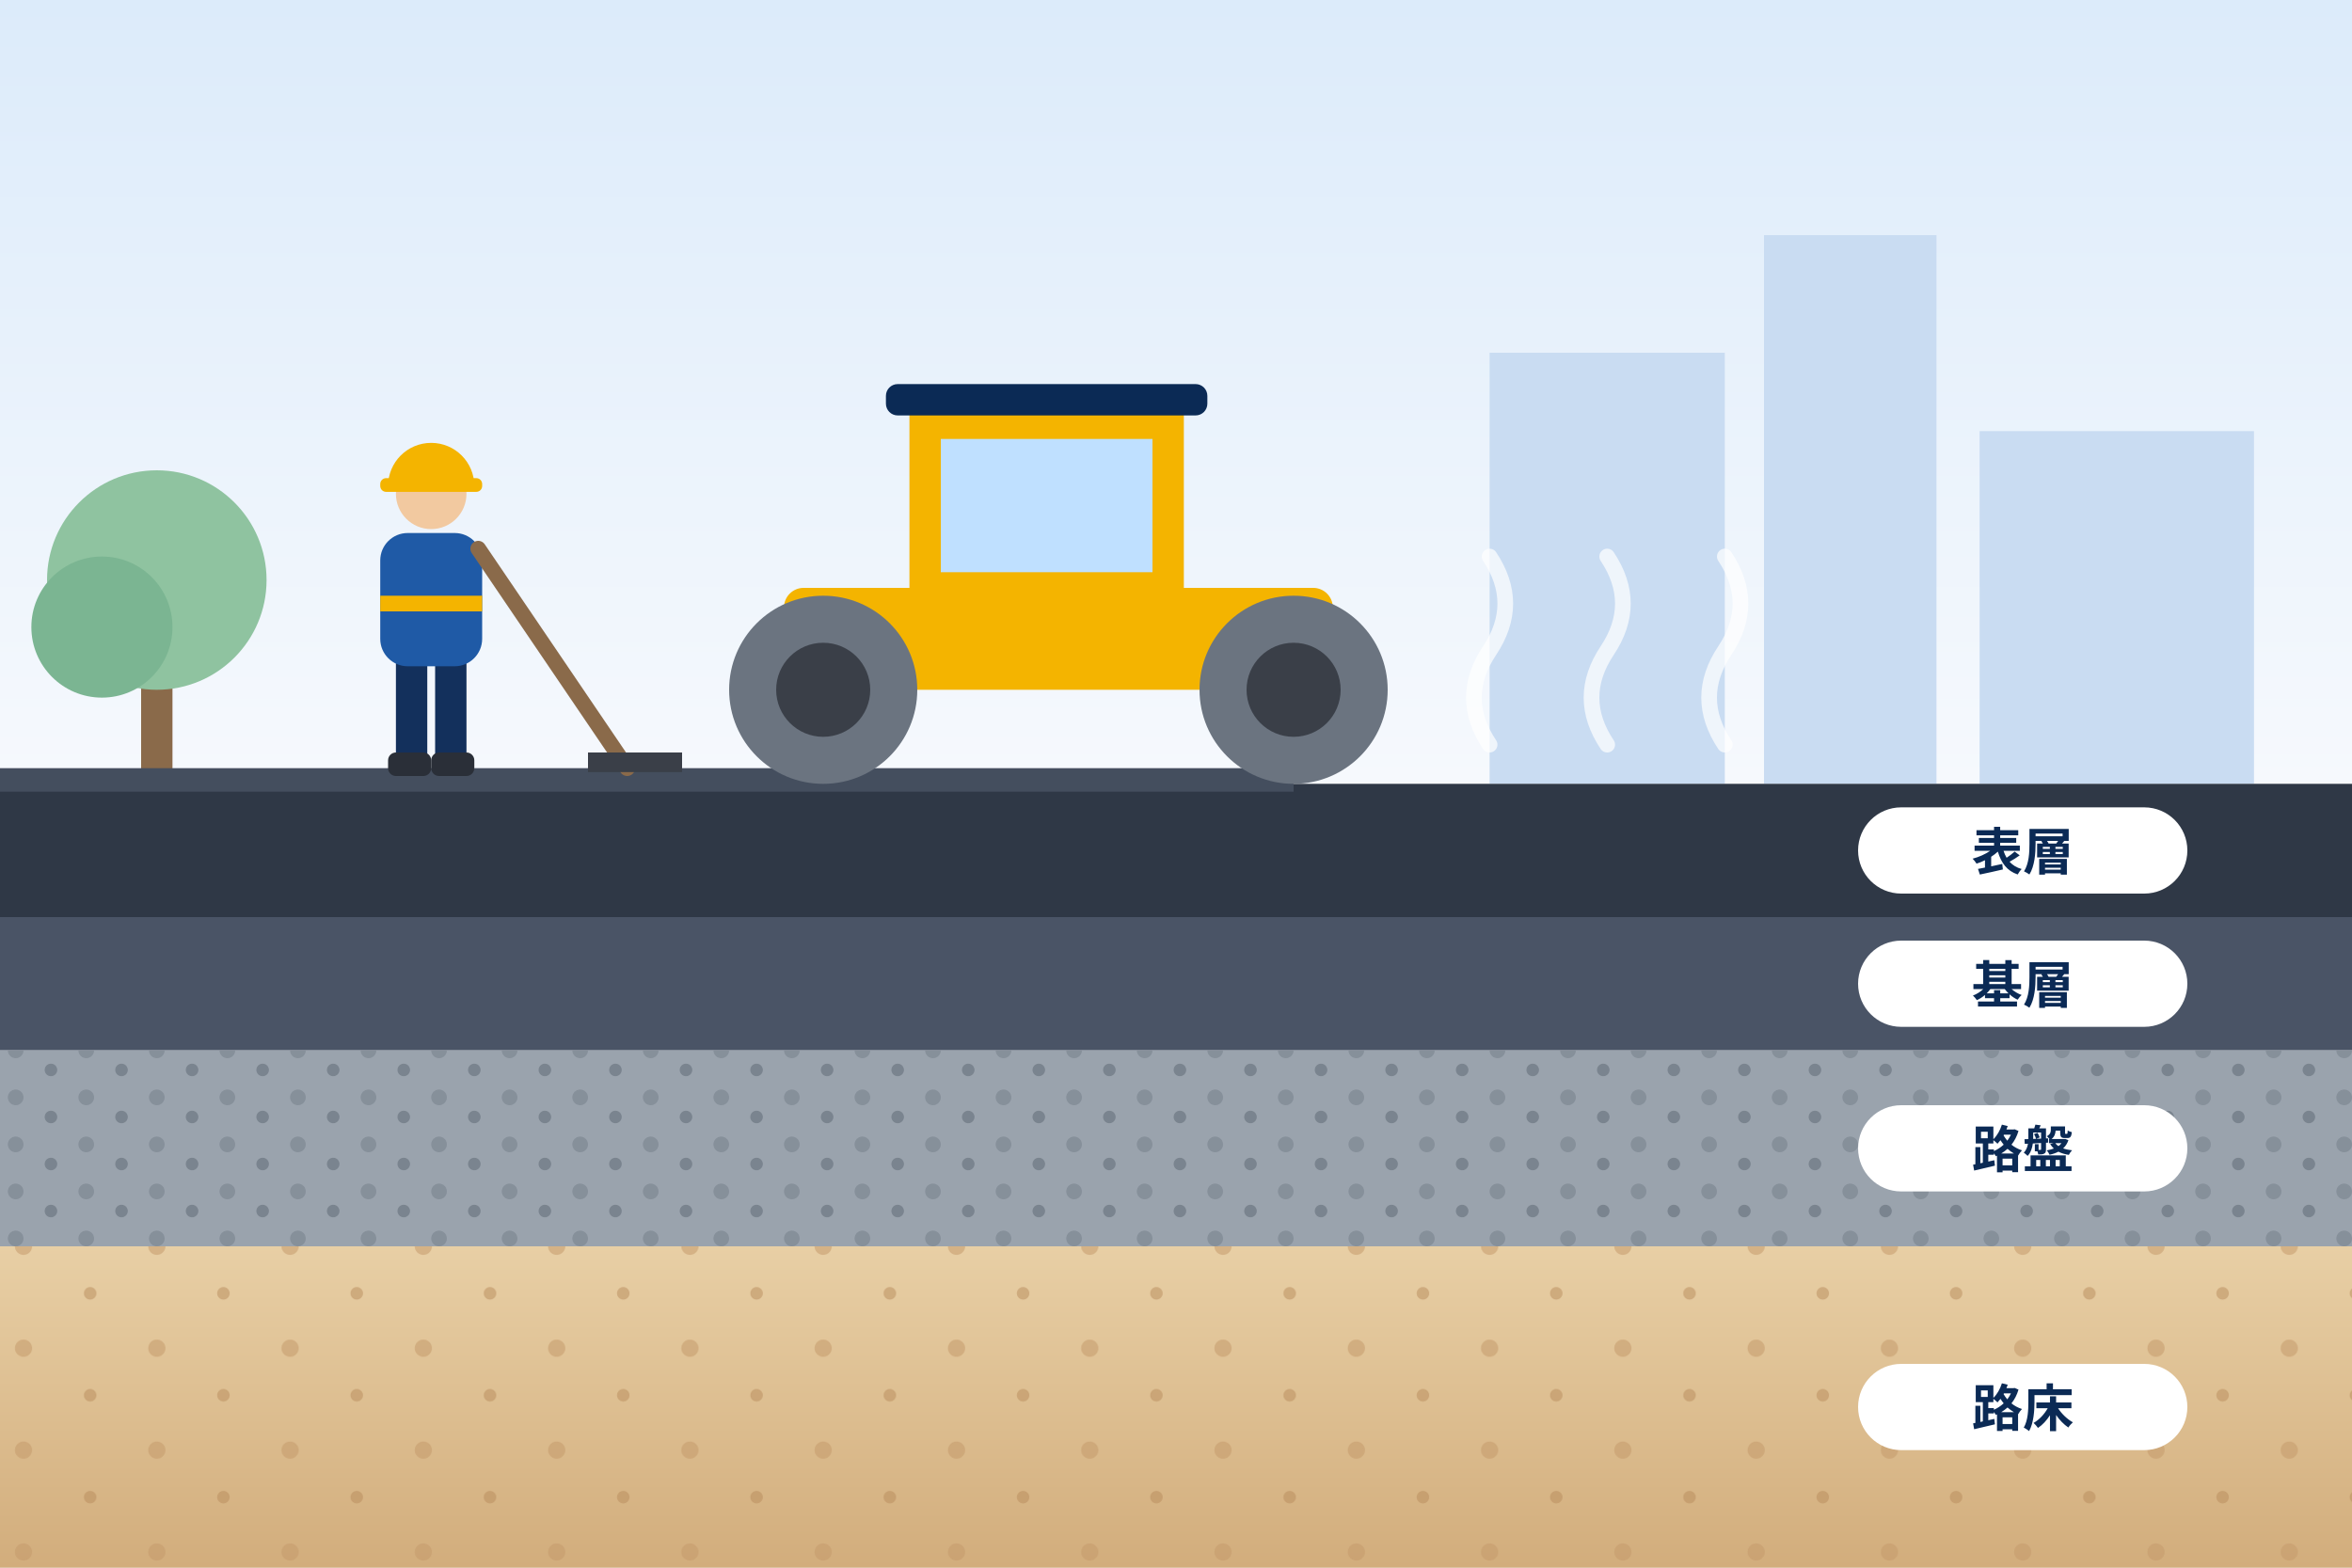
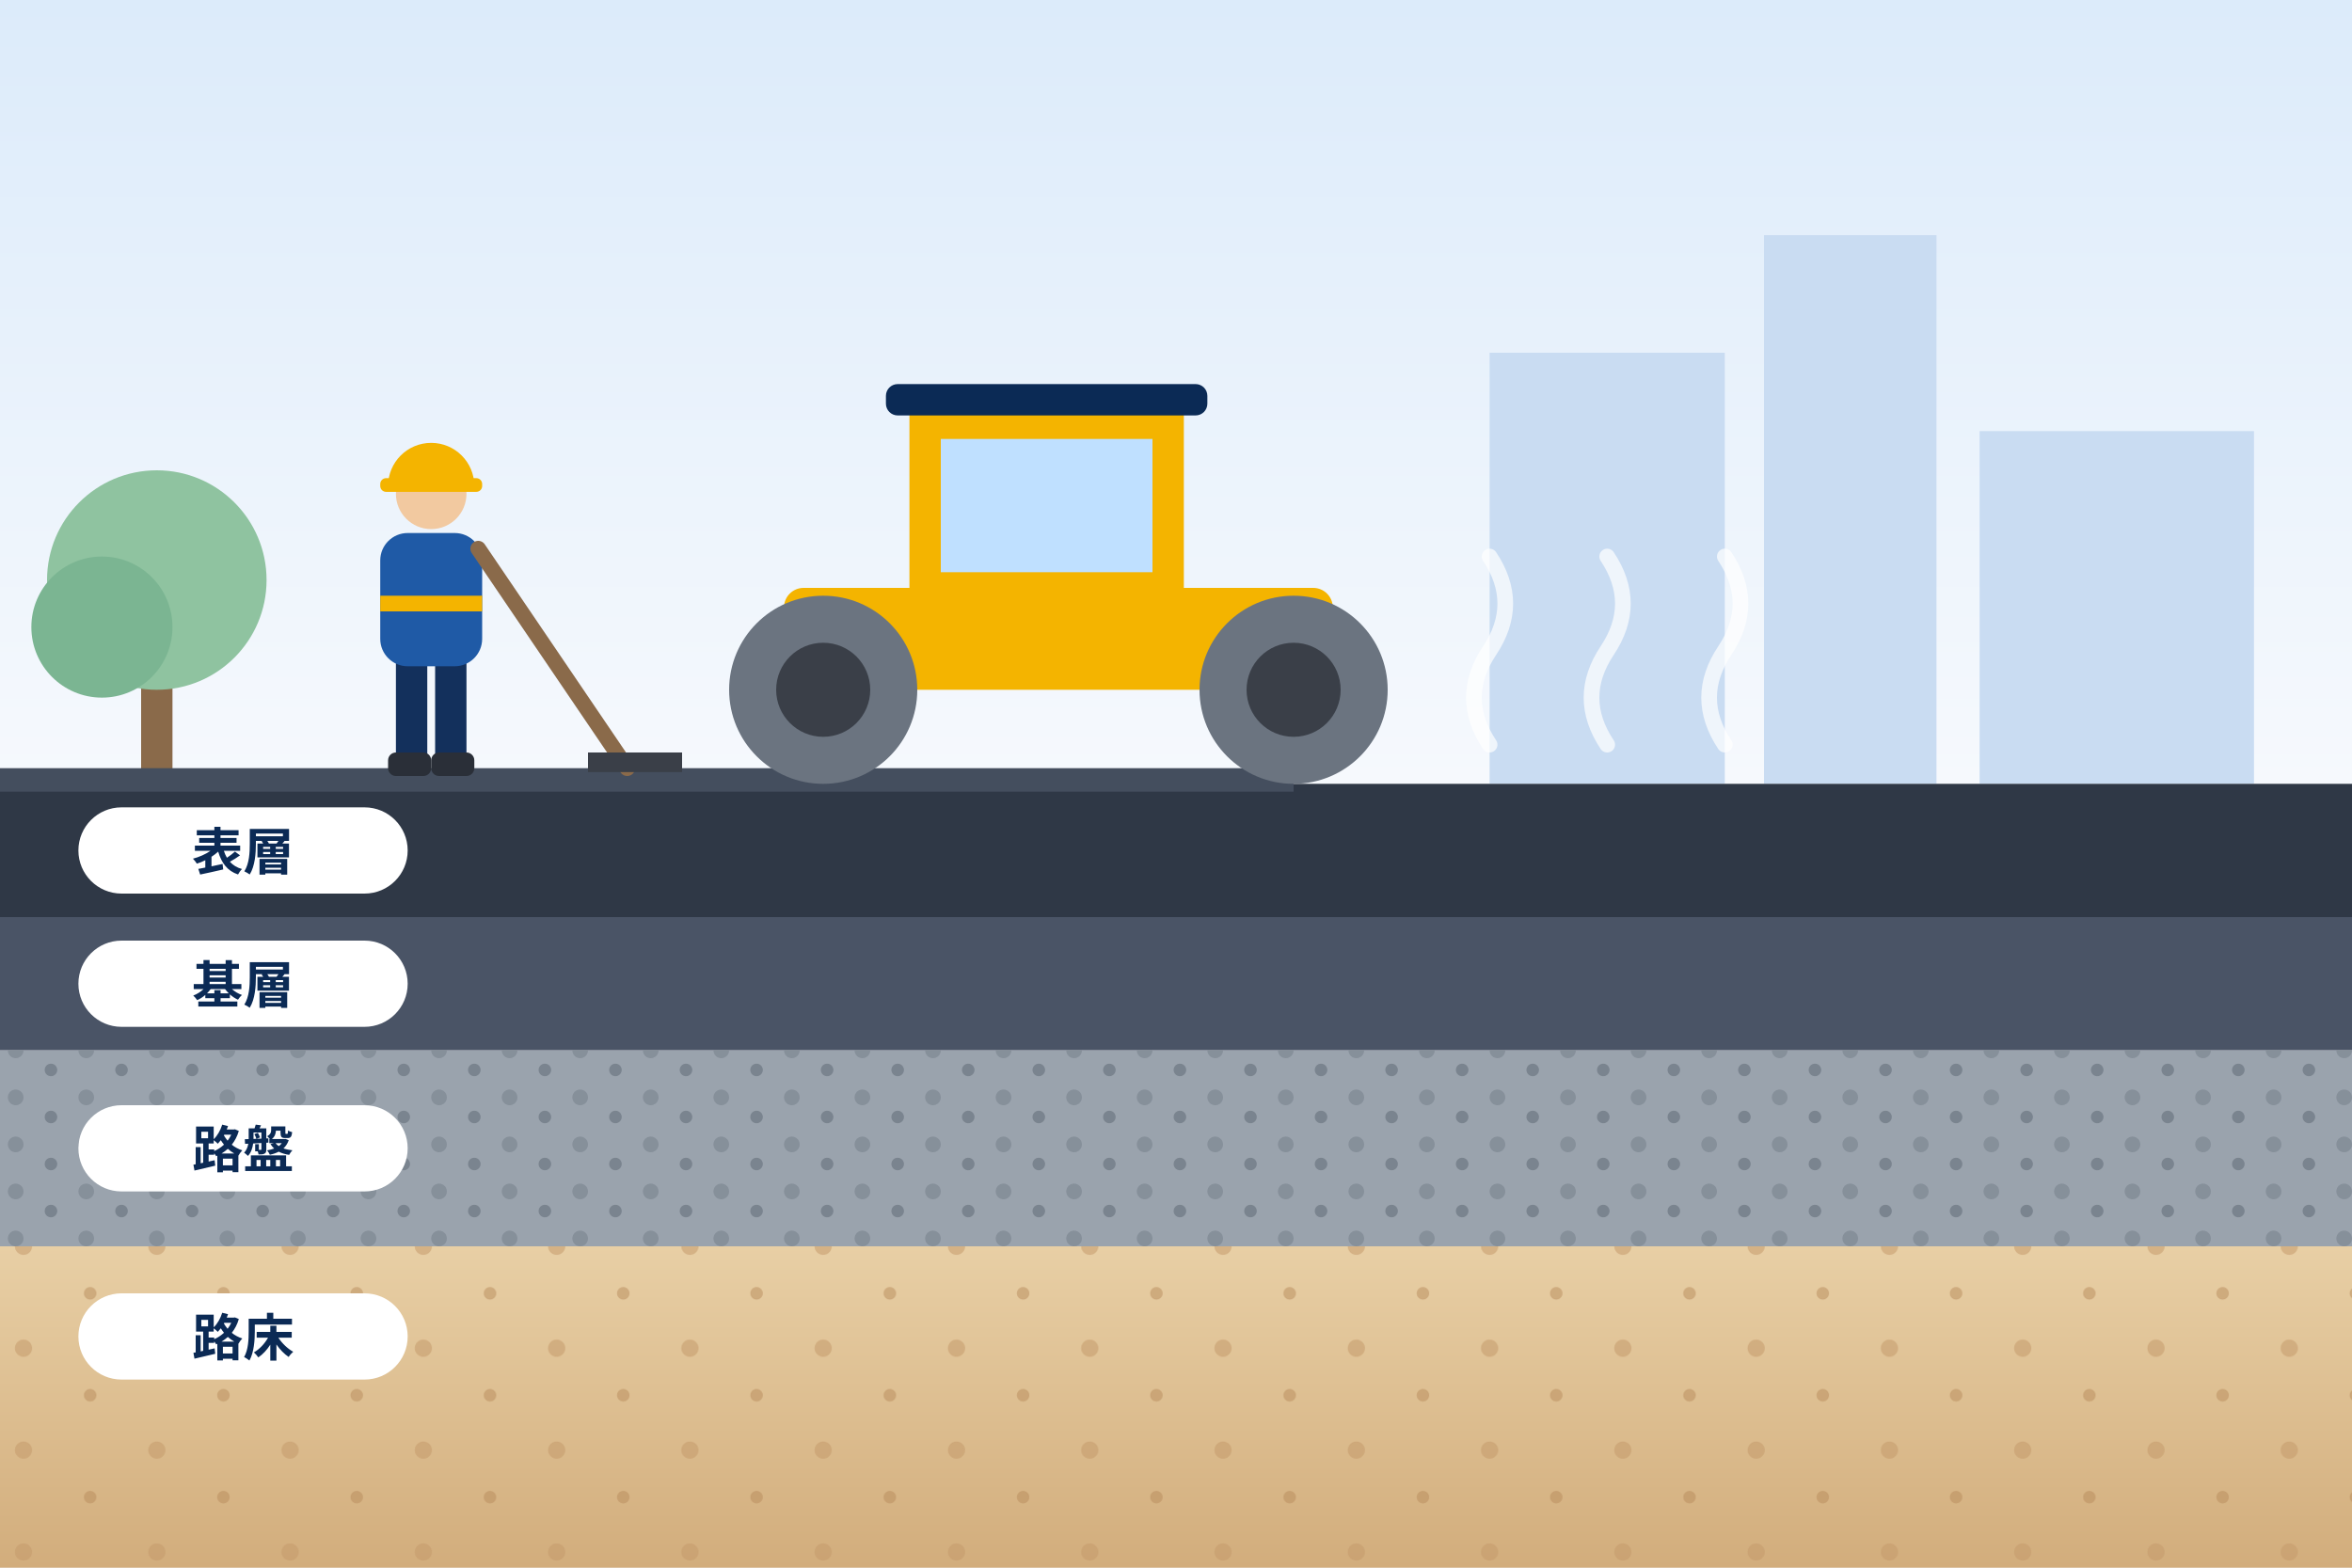
<svg xmlns="http://www.w3.org/2000/svg" viewBox="0 0 600 400">
  <style>.steam{animation:s 3s ease-in-out infinite}@keyframes s{0%,100%{opacity:.2;transform:translateY(4px)}50%{opacity:.8;transform:translateY(-4px)}}@media (prefers-reduced-motion:reduce){.steam{animation:none}}</style>
  <defs>
    <linearGradient id="sky" x1="0" y1="0" x2="0" y2="1">
      <stop offset="0" stop-color="#dcebfa" />
      <stop offset="1" stop-color="#f6f9fd" />
    </linearGradient>
    <linearGradient id="soil" x1="0" y1="0" x2="0" y2="1">
      <stop offset="0" stop-color="#e8cfa5" />
      <stop offset="1" stop-color="#d2ad7c" />
    </linearGradient>
    <pattern id="dots" width="34" height="26" patternUnits="userSpaceOnUse">
      <circle cx="6" cy="6" r="2.2" fill="#c49a6c" opacity=".55" />
      <circle cx="23" cy="18" r="1.6" fill="#b88b5c" opacity=".5" />
    </pattern>
    <pattern id="gravel" width="18" height="12" patternUnits="userSpaceOnUse">
      <circle cx="4" cy="4" r="2" fill="#7d8792" />
      <circle cx="13" cy="9" r="1.6" fill="#6c7681" />
    </pattern>
    <g id="worker">
      <rect x="-9" y="52" width="8" height="30" rx="3" fill="#13305c" />
      <rect x="1" y="52" width="8" height="30" rx="3" fill="#13305c" />
      <rect x="-11" y="78" width="11" height="6" rx="2" fill="#2a2f38" />
      <rect x="0" y="78" width="11" height="6" rx="2" fill="#2a2f38" />
      <rect x="-13" y="22" width="26" height="34" rx="7" fill="#1f5aa6" />
      <rect x="-13" y="38" width="26" height="4" fill="#f4b400" />
      <circle cx="0" cy="12" r="9" fill="#f2c9a0" />
      <path d="M-11 10a11 11 0 0 1 22 0z" fill="#f4b400" />
      <rect x="-13" y="8" width="26" height="3.5" rx="1.5" fill="#f4b400" />
    </g>
    <g id="cone">
      <path d="M-10 0 L-3 -30 L3 -30 L10 0z" fill="#f08a24" />
      <path d="M-7 -12 L7 -12 L5.6 -18 L-5.6 -18z" fill="#fff" />
      <rect x="-13" y="-3" width="26" height="4" rx="1" fill="#3a3f48" />
    </g>
    <g id="tree">
      <rect x="-4" y="-30" width="8" height="30" fill="#8a6a4a" />
      <circle cx="0" cy="-52" r="28" fill="#8fc3a0" />
      <circle cx="-14" cy="-40" r="18" fill="#7bb592" />
    </g>
  </defs>
  <rect width="600" height="200" fill="url(#sky)" />
  <g fill="#c9dcf2">
    <rect x="380" y="90" width="60" height="110" />
    <rect x="450" y="60" width="44" height="140" />
    <rect x="505" y="110" width="70" height="90" />
  </g>
  <use href="#tree" x="40" y="200" />
  <rect y="200" width="600" height="34" fill="#2f3846" />
  <rect y="234" width="600" height="34" fill="#4a5466" />
  <rect y="268" width="600" height="50" fill="#9aa3ad" />
  <rect y="268" width="600" height="50" fill="url(#gravel)" opacity=".7" />
  <rect y="318" width="600" height="82" fill="url(#soil)" />
  <rect y="318" width="600" height="82" fill="url(#dots)" />
  <rect x="0" y="196" width="330" height="6" fill="#444e5e" />
  <g font-family="sans-serif" font-size="13" font-weight="700" text-anchor="middle">
-     <rect x="474" y="206" width="84" height="22" rx="11" fill="#fff" />
-     <text x="516" y="222" fill="#0b2a55">表層</text>
-     <rect x="474" y="240" width="84" height="22" rx="11" fill="#fff" />
-     <text x="516" y="256" fill="#0b2a55">基層</text>
-     <rect x="474" y="282" width="84" height="22" rx="11" fill="#fff" />
-     <text x="516" y="298" fill="#0b2a55">路盤</text>
-     <rect x="474" y="348" width="84" height="22" rx="11" fill="#fff" />
-     <text x="516" y="364" fill="#0b2a55">路床</text>
+     <rect x="20" y="206" width="84" height="22" rx="11" fill="#fff" />
+     <text x="62" y="222" fill="#0b2a55">表層</text>
+     <rect x="20" y="240" width="84" height="22" rx="11" fill="#fff" />
+     <text x="62" y="256" fill="#0b2a55">基層</text>
+     <rect x="20" y="282" width="84" height="22" rx="11" fill="#fff" />
+     <text x="62" y="298" fill="#0b2a55">路盤</text>
+     <rect x="20" y="330" width="84" height="22" rx="11" fill="#fff" />
+     <text x="62" y="346" fill="#0b2a55">路床</text>
  </g>
  <g>
    <rect x="200" y="150" width="140" height="26" rx="5" fill="#f4b400" />
    <path d="M232 150v-46h70v46z" fill="#f4b400" />
    <path d="M240 146v-34h54v34z" fill="#bfe0ff" />
    <rect x="226" y="98" width="82" height="8" rx="3" fill="#0b2a55" />
    <circle cx="210" cy="176" r="24" fill="#6b7480" />
    <circle cx="210" cy="176" r="12" fill="#3a3f48" />
    <circle cx="330" cy="176" r="24" fill="#6b7480" />
    <circle cx="330" cy="176" r="12" fill="#3a3f48" />
  </g>
  <g class="steam" stroke="#fff" stroke-width="4" fill="none" stroke-linecap="round" opacity=".7">
    <path d="M380 190 q-8 -12 0 -24 t0 -24" />
    <path d="M410 190 q-8 -12 0 -24 t0 -24" />
    <path d="M440 190 q-8 -12 0 -24 t0 -24" />
  </g>
  <g transform="translate(110 114)">
    <use href="#worker" />
  </g>
  <path d="M122 140 L160 196" stroke="#8a6a4a" stroke-width="4" stroke-linecap="round" />
  <rect x="150" y="192" width="24" height="5" fill="#3a3f48" />
</svg>
